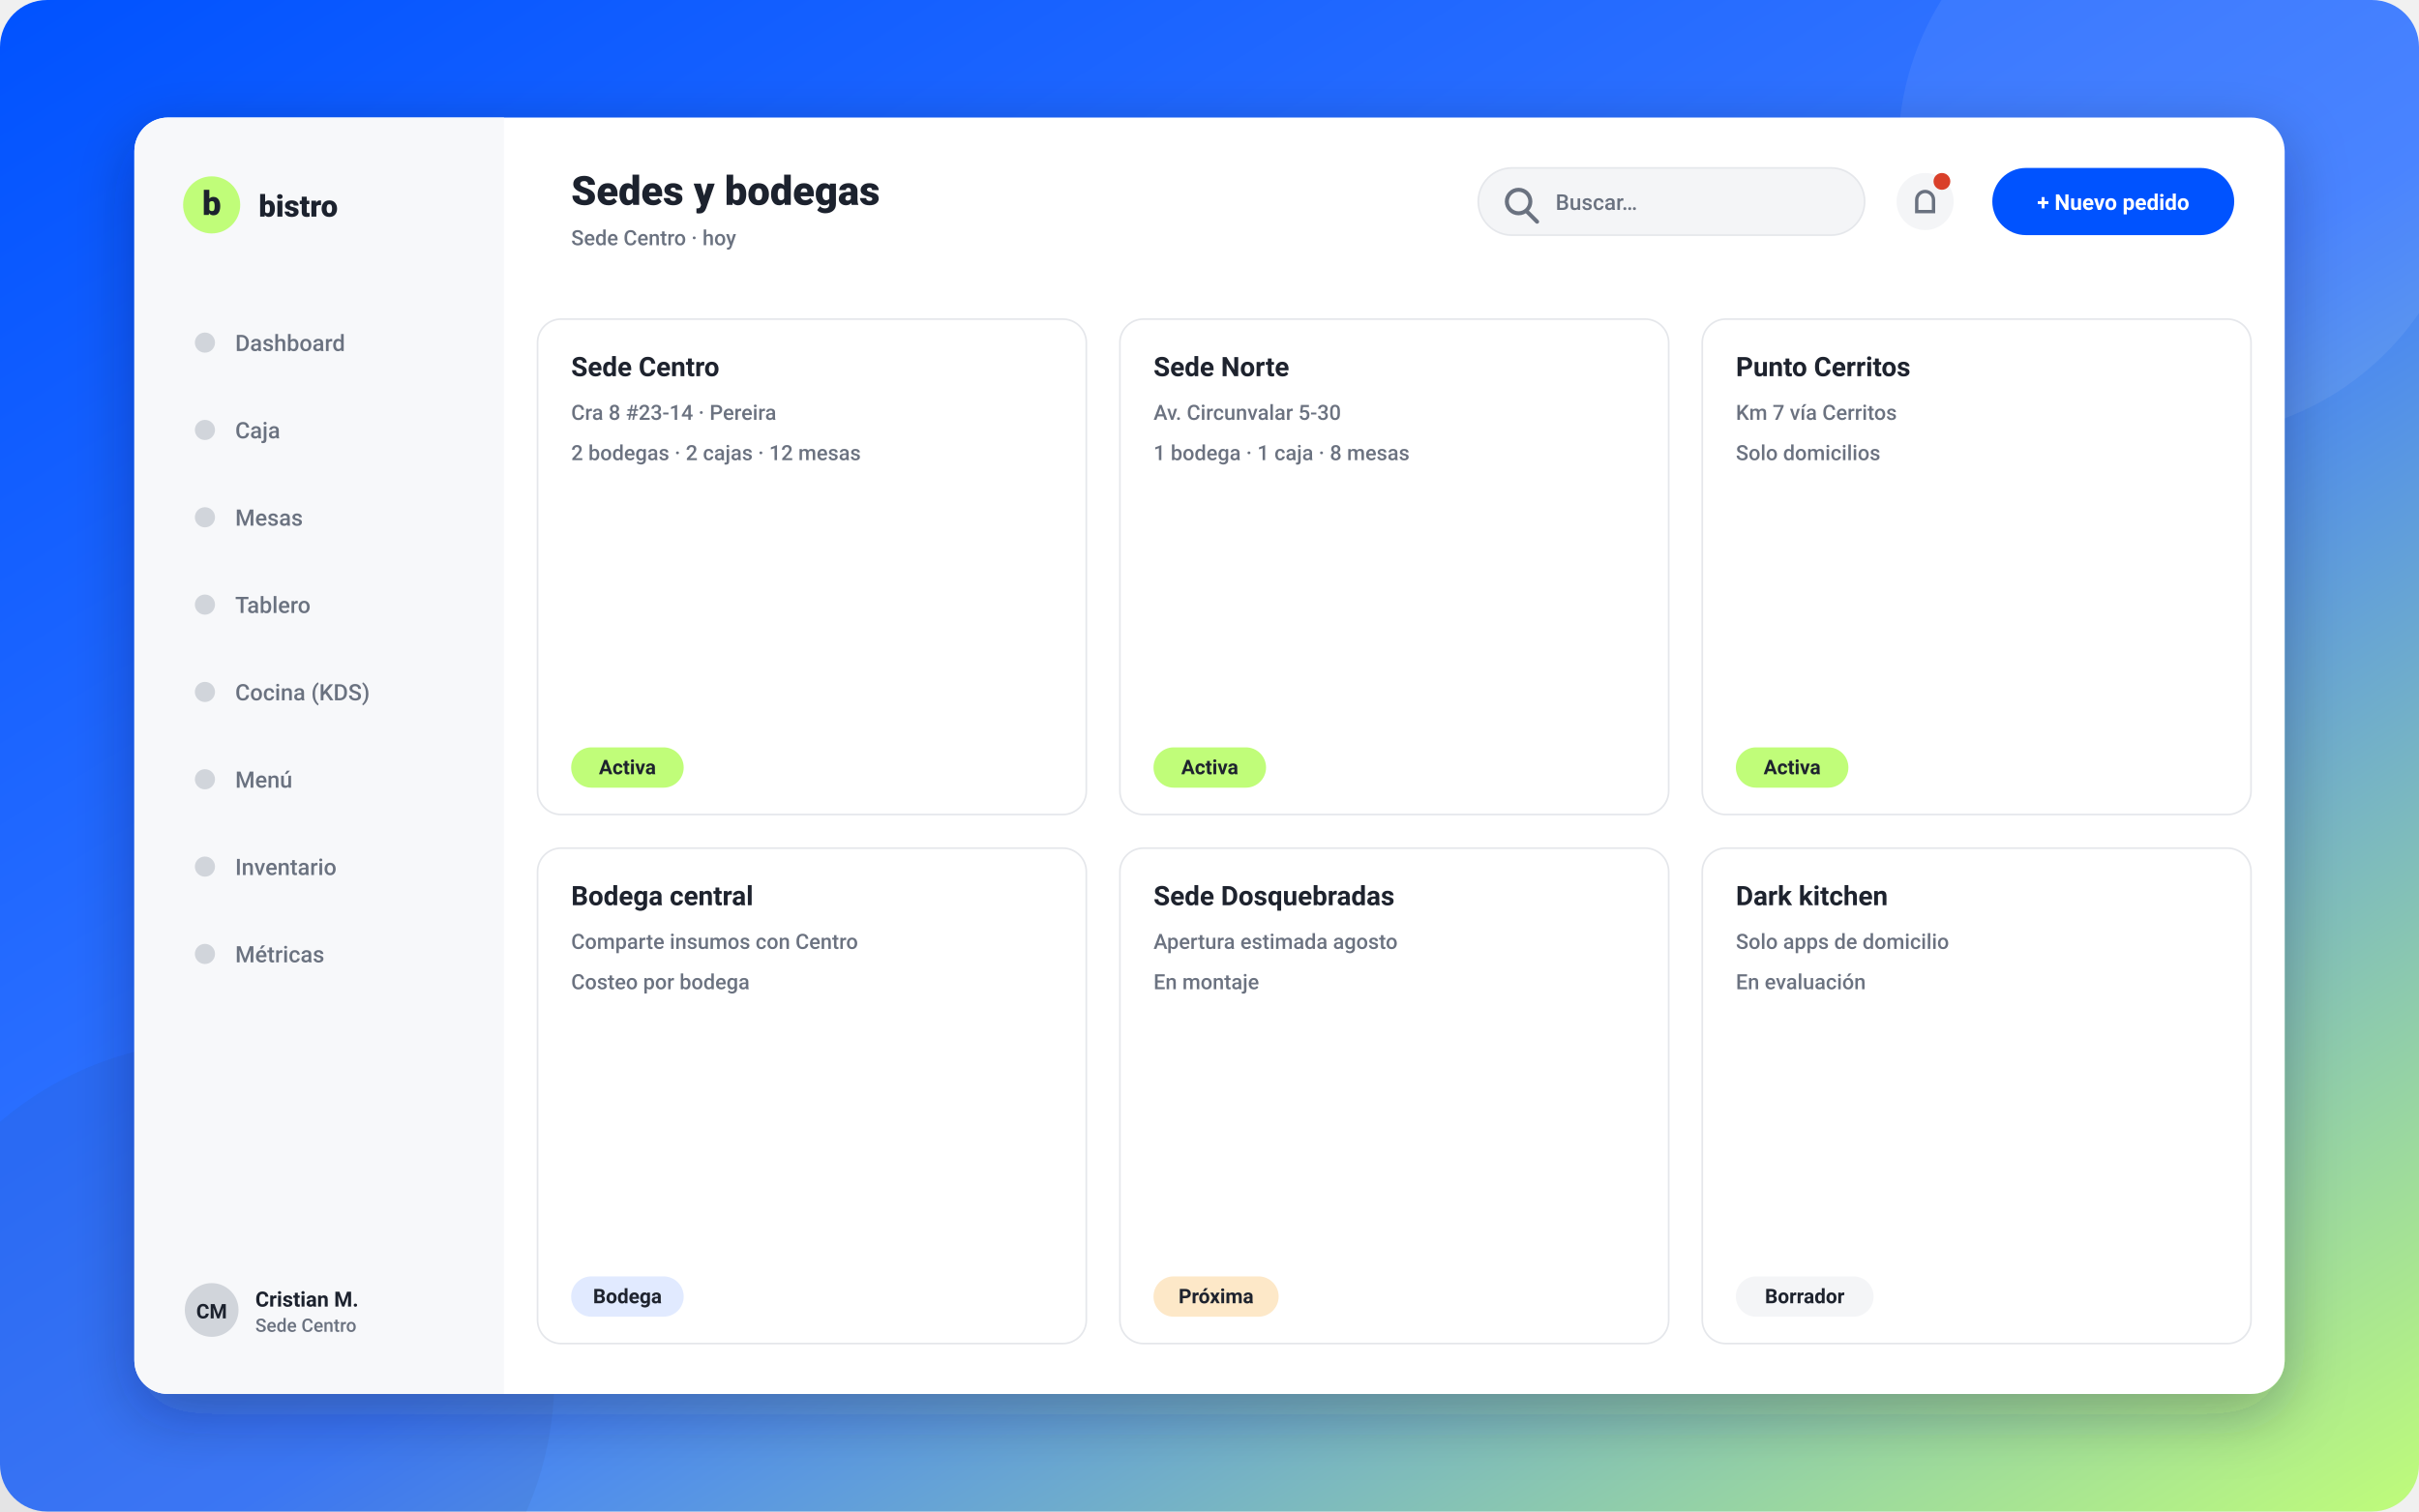
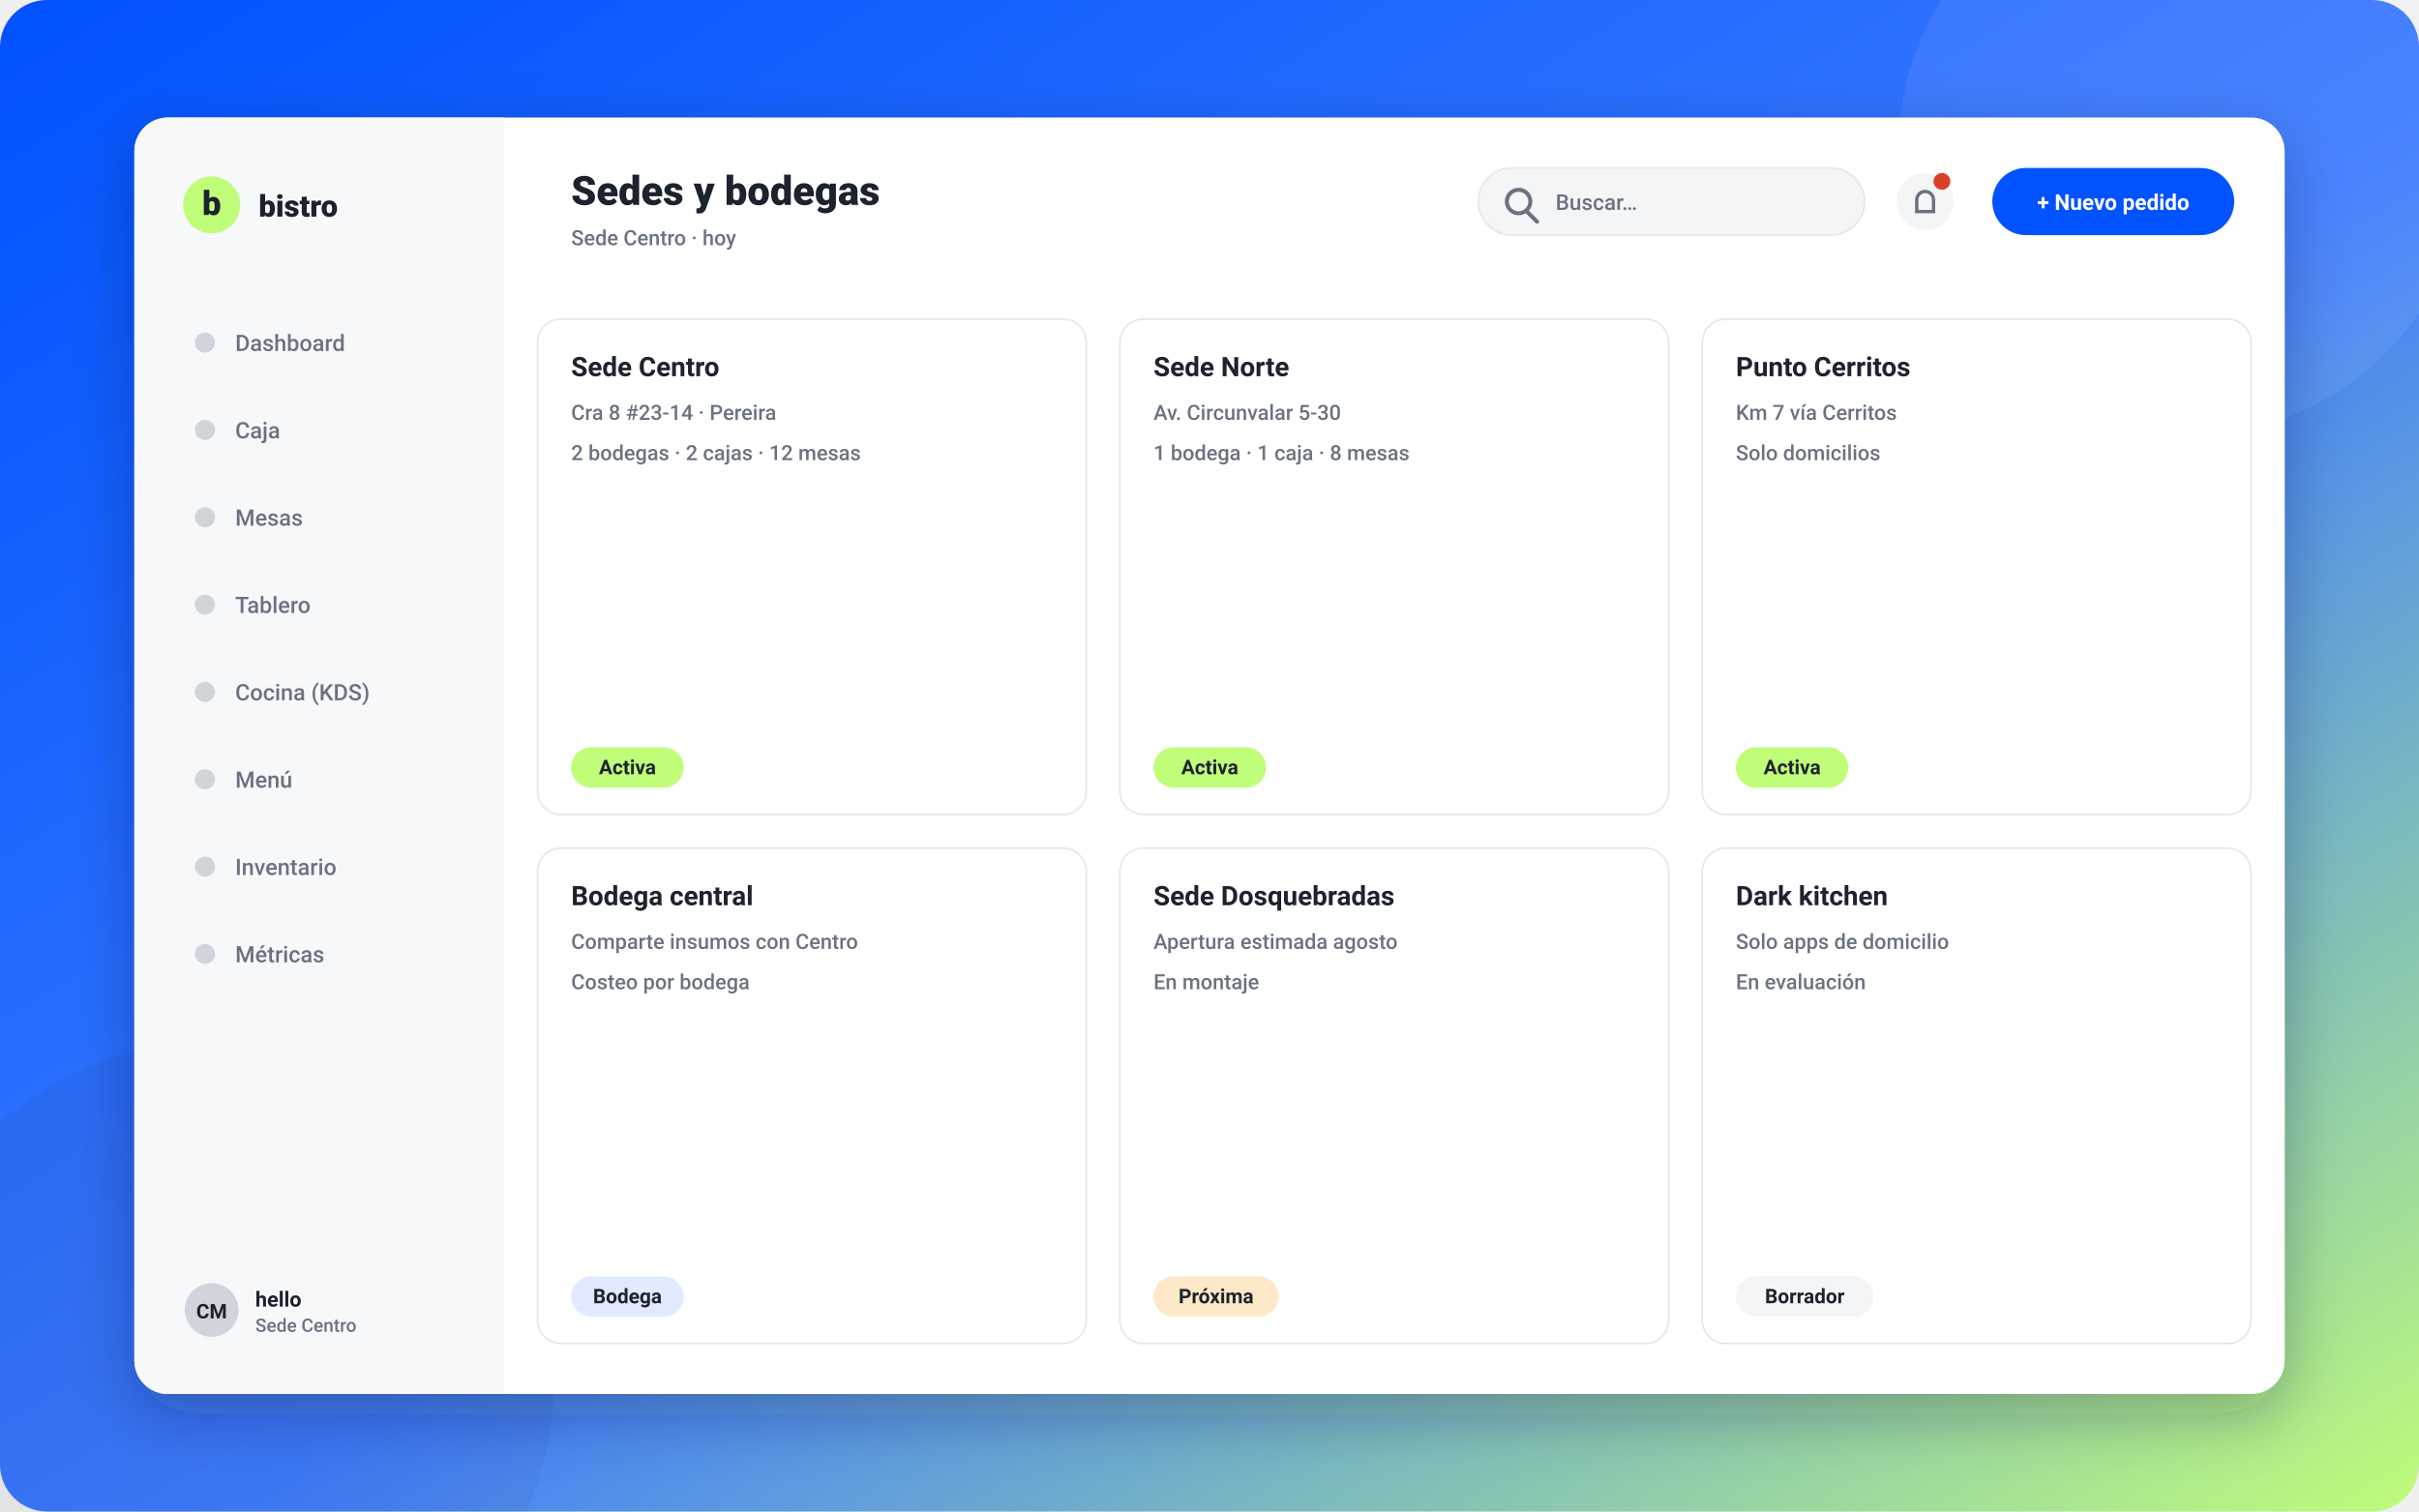
<svg xmlns="http://www.w3.org/2000/svg" width="1440" height="900" viewBox="0 0 1440 900" font-family="-apple-system,'Segoe UI',Roboto,sans-serif">
  <defs>
    <linearGradient id="bg" x1="0" y1="0" x2="1" y2="1">
      <stop offset="0" stop-color="#0052ff" />
      <stop offset="0.55" stop-color="#3d7bff" />
      <stop offset="1" stop-color="#c0fd79" />
    </linearGradient>
    <filter id="sh" x="-10%" y="-10%" width="120%" height="120%">
      <feDropShadow dx="0" dy="12" stdDeviation="18" flood-color="#1e232e" flood-opacity="0.3" />
    </filter>
  </defs>
  <rect width="1440" height="900" rx="28" fill="url(#bg)" />
  <circle cx="1300" cy="90" r="170" fill="#ffffff" opacity="0.07" />
  <circle cx="130" cy="820" r="200" fill="#1e232e" opacity="0.06" />
  <g filter="url(#sh)">
    <rect x="80" y="70" width="1280" height="760" rx="20" fill="#ffffff" />
    <path d="M80 90 a20 20 0 0 1 20-20 h200 v760 h-200 a20 20 0 0 1-20-20 z" fill="#f7f8fa" />
    <circle cx="126" cy="122" r="17" fill="#c0fd79" />
    <text x="126" y="128" font-size="20" font-weight="800" fill="#1e232e" text-anchor="middle">b</text>
    <text x="154" y="129" font-size="18" font-weight="800" fill="#1e232e" text-anchor="start">bistro</text>
    <circle cx="122" cy="204" r="6" fill="#d1d5db" />
    <text x="140" y="209" font-size="13.5" font-weight="500" fill="#6b7280" text-anchor="start">Dashboard</text>
    <circle cx="122" cy="256" r="6" fill="#d1d5db" />
    <text x="140" y="261" font-size="13.5" font-weight="500" fill="#6b7280" text-anchor="start">Caja</text>
    <circle cx="122" cy="308" r="6" fill="#d1d5db" />
    <text x="140" y="313" font-size="13.5" font-weight="500" fill="#6b7280" text-anchor="start">Mesas</text>
    <circle cx="122" cy="360" r="6" fill="#d1d5db" />
    <text x="140" y="365" font-size="13.5" font-weight="500" fill="#6b7280" text-anchor="start">Tablero</text>
    <circle cx="122" cy="412" r="6" fill="#d1d5db" />
    <text x="140" y="417" font-size="13.5" font-weight="500" fill="#6b7280" text-anchor="start">Cocina (KDS)</text>
    <circle cx="122" cy="464" r="6" fill="#d1d5db" />
    <text x="140" y="469" font-size="13.5" font-weight="500" fill="#6b7280" text-anchor="start">Menú</text>
    <circle cx="122" cy="516" r="6" fill="#d1d5db" />
    <text x="140" y="521" font-size="13.5" font-weight="500" fill="#6b7280" text-anchor="start">Inventario</text>
    <circle cx="122" cy="568" r="6" fill="#d1d5db" />
    <text x="140" y="573" font-size="13.5" font-weight="500" fill="#6b7280" text-anchor="start">Métricas</text>
    <circle cx="126" cy="780" r="16" fill="#d1d5db" />
    <text x="126" y="785" font-size="12" font-weight="700" fill="#1e232e" text-anchor="middle">CM</text>
-     <text x="152" y="778" font-size="12.5" font-weight="600" fill="#1e232e" text-anchor="start">Cristian M.</text>
+     <text x="152" y="778" font-size="12.5" font-weight="600" fill="#1e232e" text-anchor="start">hello</text>
    <text x="152" y="793" font-size="11" font-weight="500" fill="#6b7280" text-anchor="start">Sede Centro</text>
    <text x="340" y="122" font-size="24" font-weight="800" fill="#1e232e" text-anchor="start">Sedes y bodegas</text>
    <text x="340" y="146" font-size="12.5" font-weight="500" fill="#6b7280" text-anchor="start">Sede Centro · hoy</text>
    <rect x="880" y="100" width="230" height="40" rx="20" fill="#f4f5f7" stroke="#e5e7eb" />
    <circle cx="904" cy="120" r="7" fill="none" stroke="#6b7280" stroke-width="2.4" />
    <line x1="909" y1="126" x2="915" y2="132" stroke="#6b7280" stroke-width="2.4" stroke-linecap="round" />
    <text x="926" y="125" font-size="13" font-weight="500" fill="#6b7280" text-anchor="start">Buscar…</text>
    <circle cx="1146" cy="120" r="17" fill="#f4f5f7" />
    <path d="M 1140 126 h12 M 1141 126 v-7 a5 5 0 0 1 10 0 v7" fill="none" stroke="#6b7280" stroke-width="2" />
    <circle cx="1156" cy="108" r="5" fill="#d9402a" />
    <rect x="1186" y="100" width="144" height="40" rx="20" fill="#0052ff" />
    <text x="1258" y="125" font-size="13" font-weight="700" fill="#ffffff" text-anchor="middle">+ Nuevo pedido</text>
  </g>
  <g>
    <rect x="320" y="190" width="326.667" height="295" rx="14" fill="#ffffff" stroke="#e5e7eb" />
    <text x="340" y="224" font-size="16" font-weight="700" fill="#1e232e" text-anchor="start">Sede Centro</text>
    <text x="340" y="250" font-size="12.5" font-weight="500" fill="#6b7280" text-anchor="start">Cra 8 #23-14 · Pereira</text>
    <text x="340" y="274" font-size="12.5" font-weight="500" fill="#6b7280" text-anchor="start">2 bodegas · 2 cajas · 12 mesas</text>
    <rect x="340" y="445" width="67" height="24" rx="12" fill="#c0fd79" />
    <text x="373.5" y="461" font-size="12" font-weight="700" fill="#1e232e" text-anchor="middle">Activa</text>
    <rect x="666.667" y="190" width="326.667" height="295" rx="14" fill="#ffffff" stroke="#e5e7eb" />
    <text x="686.667" y="224" font-size="16" font-weight="700" fill="#1e232e" text-anchor="start">Sede Norte</text>
    <text x="686.667" y="250" font-size="12.5" font-weight="500" fill="#6b7280" text-anchor="start">Av. Circunvalar 5-30</text>
    <text x="686.667" y="274" font-size="12.5" font-weight="500" fill="#6b7280" text-anchor="start">1 bodega · 1 caja · 8 mesas</text>
    <rect x="686.667" y="445" width="67" height="24" rx="12" fill="#c0fd79" />
    <text x="720.167" y="461" font-size="12" font-weight="700" fill="#1e232e" text-anchor="middle">Activa</text>
    <rect x="1013.333" y="190" width="326.667" height="295" rx="14" fill="#ffffff" stroke="#e5e7eb" />
    <text x="1033.333" y="224" font-size="16" font-weight="700" fill="#1e232e" text-anchor="start">Punto Cerritos</text>
    <text x="1033.333" y="250" font-size="12.5" font-weight="500" fill="#6b7280" text-anchor="start">Km 7 vía Cerritos</text>
    <text x="1033.333" y="274" font-size="12.5" font-weight="500" fill="#6b7280" text-anchor="start">Solo domicilios</text>
    <rect x="1033.333" y="445" width="67" height="24" rx="12" fill="#c0fd79" />
    <text x="1066.833" y="461" font-size="12" font-weight="700" fill="#1e232e" text-anchor="middle">Activa</text>
    <rect x="320" y="505" width="326.667" height="295" rx="14" fill="#ffffff" stroke="#e5e7eb" />
    <text x="340" y="539" font-size="16" font-weight="700" fill="#1e232e" text-anchor="start">Bodega central</text>
    <text x="340" y="565" font-size="12.5" font-weight="500" fill="#6b7280" text-anchor="start">Comparte insumos con Centro</text>
    <text x="340" y="589" font-size="12.5" font-weight="500" fill="#6b7280" text-anchor="start">Costeo por bodega</text>
    <rect x="340" y="760" width="67" height="24" rx="12" fill="rgba(0,82,255,0.12)" />
    <text x="373.5" y="776" font-size="12" font-weight="700" fill="#1e232e" text-anchor="middle">Bodega</text>
    <rect x="666.667" y="505" width="326.667" height="295" rx="14" fill="#ffffff" stroke="#e5e7eb" />
    <text x="686.667" y="539" font-size="16" font-weight="700" fill="#1e232e" text-anchor="start">Sede Dosquebradas</text>
    <text x="686.667" y="565" font-size="12.5" font-weight="500" fill="#6b7280" text-anchor="start">Apertura estimada agosto</text>
    <text x="686.667" y="589" font-size="12.5" font-weight="500" fill="#6b7280" text-anchor="start">En montaje</text>
    <rect x="686.667" y="760" width="74.5" height="24" rx="12" fill="#fde8c8" />
    <text x="723.917" y="776" font-size="12" font-weight="700" fill="#1e232e" text-anchor="middle">Próxima</text>
    <rect x="1013.333" y="505" width="326.667" height="295" rx="14" fill="#ffffff" stroke="#e5e7eb" />
    <text x="1033.333" y="539" font-size="16" font-weight="700" fill="#1e232e" text-anchor="start">Dark kitchen</text>
    <text x="1033.333" y="565" font-size="12.5" font-weight="500" fill="#6b7280" text-anchor="start">Solo apps de domicilio</text>
    <text x="1033.333" y="589" font-size="12.5" font-weight="500" fill="#6b7280" text-anchor="start">En evaluación</text>
    <rect x="1033.333" y="760" width="82" height="24" rx="12" fill="#f4f5f7" />
    <text x="1074.333" y="776" font-size="12" font-weight="700" fill="#1e232e" text-anchor="middle">Borrador</text>
  </g>
</svg>
